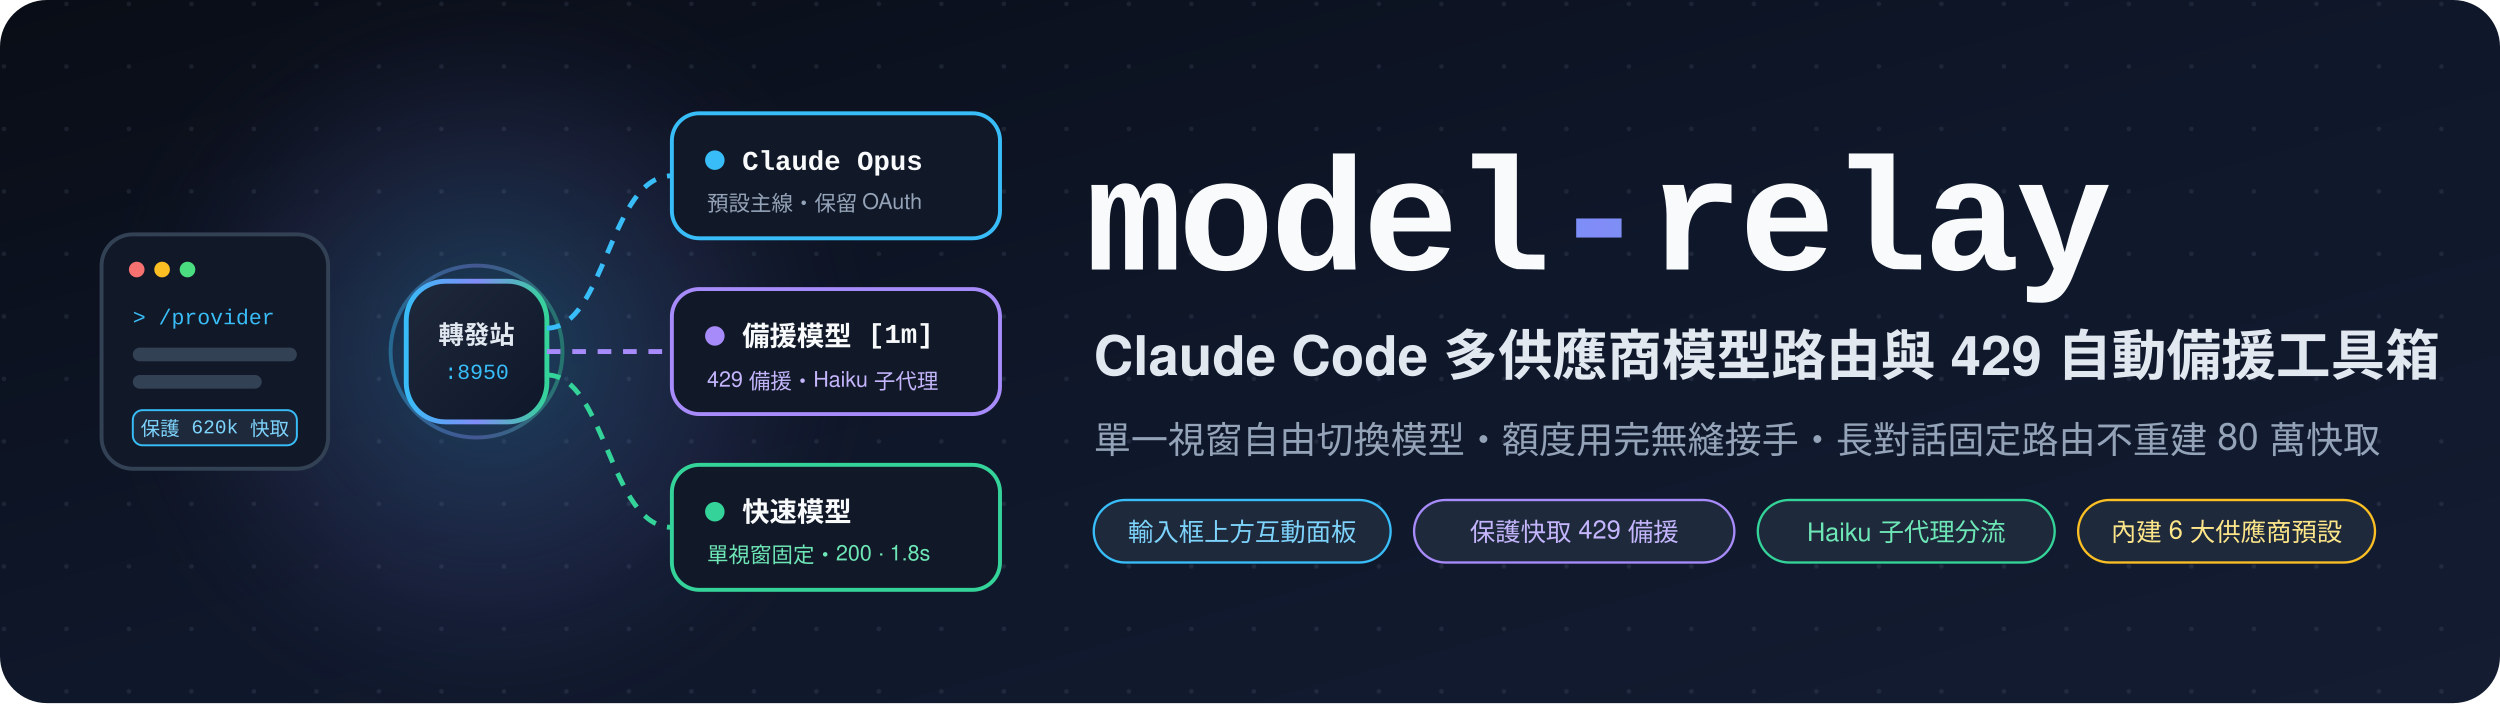
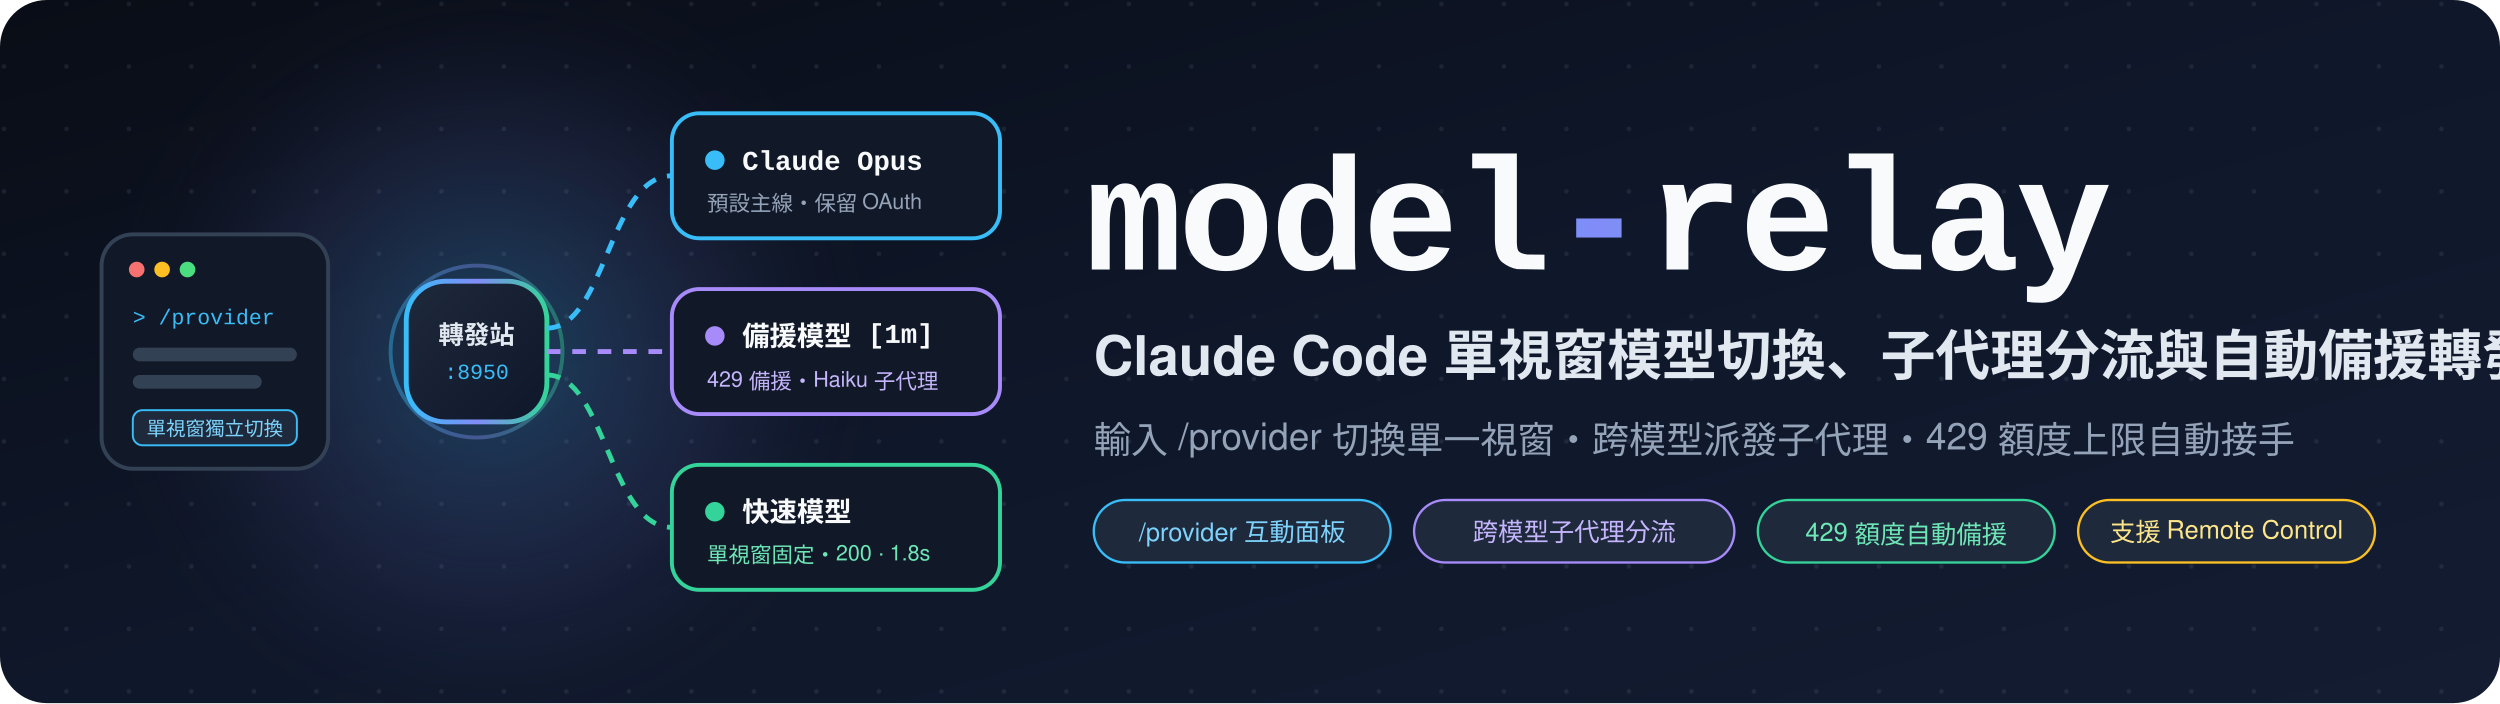
- <svg xmlns="http://www.w3.org/2000/svg" width="1280" height="360" viewBox="0 0 1280 360" role="img" aria-label="model-relay：Claude Code 多供應商模型路由與保護快取的 429 自動備援轉發站">
+ <svg xmlns="http://www.w3.org/2000/svg" width="1280" height="360" viewBox="0 0 1280 360" role="img" aria-label="model-relay：Claude Code 單視窗模型切換、子代理分流與 429 自動備援轉發站">
  <defs>
    <linearGradient id="bg" x1="0" y1="0" x2="1" y2="1">
      <stop offset="0" stop-color="#090d16" />
      <stop offset="0.5" stop-color="#0f172a" />
      <stop offset="1" stop-color="#131c31" />
    </linearGradient>
    <linearGradient id="accent" x1="0" y1="0" x2="1" y2="0">
      <stop offset="0" stop-color="#38bdf8" />
      <stop offset="0.5" stop-color="#818cf8" />
      <stop offset="1" stop-color="#34d399" />
    </linearGradient>
    <linearGradient id="hubGrad" x1="0" y1="0" x2="1" y2="1">
      <stop offset="0" stop-color="#1e293b" />
      <stop offset="1" stop-color="#0f172a" />
    </linearGradient>
    <radialGradient id="halo" cx="50%" cy="50%" r="50%">
      <stop offset="0%" stop-color="#38bdf8" stop-opacity="0.28" />
      <stop offset="60%" stop-color="#818cf8" stop-opacity="0.08" />
      <stop offset="100%" stop-color="#090d16" stop-opacity="0" />
    </radialGradient>
    <pattern id="grid" width="32" height="32" patternUnits="userSpaceOnUse">
      <circle cx="2" cy="2" r="1.2" fill="#94a3b8" opacity="0.12" />
    </pattern>
    <style>
      .mono { font-family: ui-monospace, SFMono-Regular, Menlo, Consolas, "Liberation Mono", "PingFang TC", "Microsoft JhengHei", "Noto Sans TC", monospace; }
      .sans { font-family: -apple-system, BlinkMacSystemFont, "Segoe UI", "PingFang TC", "Microsoft JhengHei", "Noto Sans TC", Helvetica, Arial, sans-serif; }
      .lane1 { animation: l1 9s ease-in-out infinite; }
      .lane2 { animation: l2 9s ease-in-out infinite; }
      .lane3 { animation: l3 9s ease-in-out infinite; }
      @keyframes l1 { 0%, 30% { opacity: 1; } 34%, 95% { opacity: 0.28; } 100% { opacity: 1; } }
      @keyframes l2 { 0%, 30% { opacity: 0.28; } 35%, 65% { opacity: 1; } 70%, 100% { opacity: 0.28; } }
      @keyframes l3 { 0%, 65% { opacity: 0.28; } 70%, 95% { opacity: 1; } 100% { opacity: 0.28; } }
      .dash { stroke-dasharray: 7 6; animation: d 1.4s linear infinite; }
      @keyframes d { to { stroke-dashoffset: -26; } }
      .ring { animation: r 4.5s ease-in-out infinite; transform-origin: 214px 180px; }
      @keyframes r { 0%, 100% { opacity: 0.35; transform: scale(0.96); } 50% { opacity: 0.9; transform: scale(1.04); } }
    </style>
  </defs>
  <rect width="1280" height="360" rx="24" fill="url(#bg)" />
  <rect width="1280" height="360" rx="24" fill="url(#grid)" />
  <circle cx="250" cy="180" r="210" fill="url(#halo)" />
  <g transform="translate(52 44)">
    <rect x="0" y="76" width="116" height="120" rx="16" fill="#111827" stroke="#334155" stroke-width="2" />
    <circle cx="18" cy="94" r="4" fill="#f87171" />
    <circle cx="31" cy="94" r="4" fill="#fbbf24" />
    <circle cx="44" cy="94" r="4" fill="#4ade80" />
    <text x="16" y="122" class="mono" font-size="11" fill="#38bdf8">&gt; /provider</text>
    <rect x="16" y="134" width="84" height="7" rx="3.5" fill="#334155" />
    <rect x="16" y="148" width="66" height="7" rx="3.5" fill="#334155" />
    <rect x="16" y="166" width="84" height="18" rx="5" fill="#1e293b" stroke="#38bdf8" stroke-width="1" />
-     <text x="58" y="179" text-anchor="middle" class="mono" font-size="10" fill="#7dd3fc">保護 620k 快取</text>
+     <text x="58" y="179" text-anchor="middle" class="mono" font-size="10" fill="#7dd3fc">單視窗獨立切換</text>
    <line x1="116" y1="136" x2="156" y2="136" stroke="url(#accent)" stroke-width="3" class="dash" />
    <circle cx="192" cy="136" r="44" fill="none" stroke="url(#accent)" stroke-width="2" opacity="0.4" class="ring" />
    <rect x="156" y="100" width="72" height="72" rx="20" fill="url(#hubGrad)" stroke="url(#accent)" stroke-width="2.5" />
    <text x="192" y="132" text-anchor="middle" class="sans" font-size="13" font-weight="700" fill="#e2e8f0">轉發站</text>
    <text x="192" y="150" text-anchor="middle" class="mono" font-size="11" fill="#38bdf8">:8950</text>
    <path d="M228 124 C 258 124, 260 46, 292 46" fill="none" stroke="#38bdf8" stroke-width="2.5" class="lane1 dash" />
    <path d="M228 136 L 292 136" fill="none" stroke="#a78bfa" stroke-width="2.5" class="lane2 dash" />
    <path d="M228 148 C 258 148, 260 226, 292 226" fill="none" stroke="#34d399" stroke-width="2.5" class="lane3 dash" />
    <g class="lane1">
      <rect x="292" y="14" width="168" height="64" rx="14" fill="#111827" stroke="#38bdf8" stroke-width="2" />
      <circle cx="314" cy="38" r="5" fill="#38bdf8" />
      <text x="328" y="43" class="mono" font-size="14" font-weight="700" fill="#f8fafc">Claude Opus</text>
      <text x="310" y="64" class="sans" font-size="11" fill="#94a3b8">預設主線・保留 OAuth</text>
    </g>
    <g class="lane2">
      <rect x="292" y="104" width="168" height="64" rx="14" fill="#111827" stroke="#a78bfa" stroke-width="2" />
      <circle cx="314" cy="128" r="5" fill="#a78bfa" />
      <text x="328" y="133" class="mono" font-size="14" font-weight="700" fill="#f8fafc">備援模型 [1m]</text>
      <text x="310" y="154" class="sans" font-size="11" fill="#c4b5fd">429 備援・Haiku 子代理</text>
    </g>
    <g class="lane3">
      <rect x="292" y="194" width="168" height="64" rx="14" fill="#111827" stroke="#34d399" stroke-width="2" />
      <circle cx="314" cy="218" r="5" fill="#34d399" />
      <text x="328" y="223" class="mono" font-size="14" font-weight="700" fill="#f8fafc">快速模型</text>
      <text x="310" y="244" class="sans" font-size="11" fill="#6ee7b7">單視窗固定・200 · 1.8s</text>
    </g>
  </g>
  <text x="556" y="138" class="mono" font-size="82" font-weight="700" fill="#f8fafc" letter-spacing="-2">model<tspan fill="url(#accent)">-</tspan>relay</text>
-   <text x="560" y="192" class="sans" font-size="28" font-weight="600" fill="#e2e8f0">Claude Code 多供應商模型路由與 429 自動備援工具箱</text>
-   <text x="560" y="232" class="sans" font-size="19" fill="#94a3b8">單一視窗自由切換模型・額度用完無縫接手・長對話固定路由不重建 80 萬快取</text>
+   <text x="560" y="192" class="sans" font-size="28" font-weight="600" fill="#e2e8f0">Claude Code 單視窗模型切換、子代理分流與自動備援轉發站</text>
+   <text x="560" y="232" class="sans" font-size="19" fill="#94a3b8">輸入 /provider 切換單一視窗・跨模型派發子代理・429 額度上限自動接手</text>
  <g transform="translate(560 256)">
    <rect x="0" y="0" width="152" height="32" rx="16" fill="#1e293b" stroke="#38bdf8" stroke-width="1.2" />
-     <text x="76" y="21" text-anchor="middle" class="sans" font-size="13" fill="#7dd3fc">輸入框上方互動面板</text>
+     <text x="76" y="21" text-anchor="middle" class="sans" font-size="13" fill="#7dd3fc">/provider 互動面板</text>
    <rect x="164" y="0" width="164" height="32" rx="16" fill="#1e293b" stroke="#a78bfa" stroke-width="1.2" />
-     <text x="246" y="21" text-anchor="middle" class="sans" font-size="13" fill="#c4b5fd">保護快取 429 備援</text>
+     <text x="246" y="21" text-anchor="middle" class="sans" font-size="13" fill="#c4b5fd">跨模型子代理分流</text>
    <rect x="340" y="0" width="152" height="32" rx="16" fill="#1e293b" stroke="#34d399" stroke-width="1.2" />
-     <text x="416" y="21" text-anchor="middle" class="sans" font-size="13" fill="#6ee7b7">Haiku 子代理分流</text>
+     <text x="416" y="21" text-anchor="middle" class="sans" font-size="13" fill="#6ee7b7">429 額度自動備援</text>
    <rect x="504" y="0" width="152" height="32" rx="16" fill="#1e293b" stroke="#fbbf24" stroke-width="1.2" />
-     <text x="580" y="21" text-anchor="middle" class="sans" font-size="13" fill="#fde68a">內建 6 大供應商預設</text>
+     <text x="580" y="21" text-anchor="middle" class="sans" font-size="13" fill="#fde68a">支援 Remote Control</text>
  </g>
</svg>
